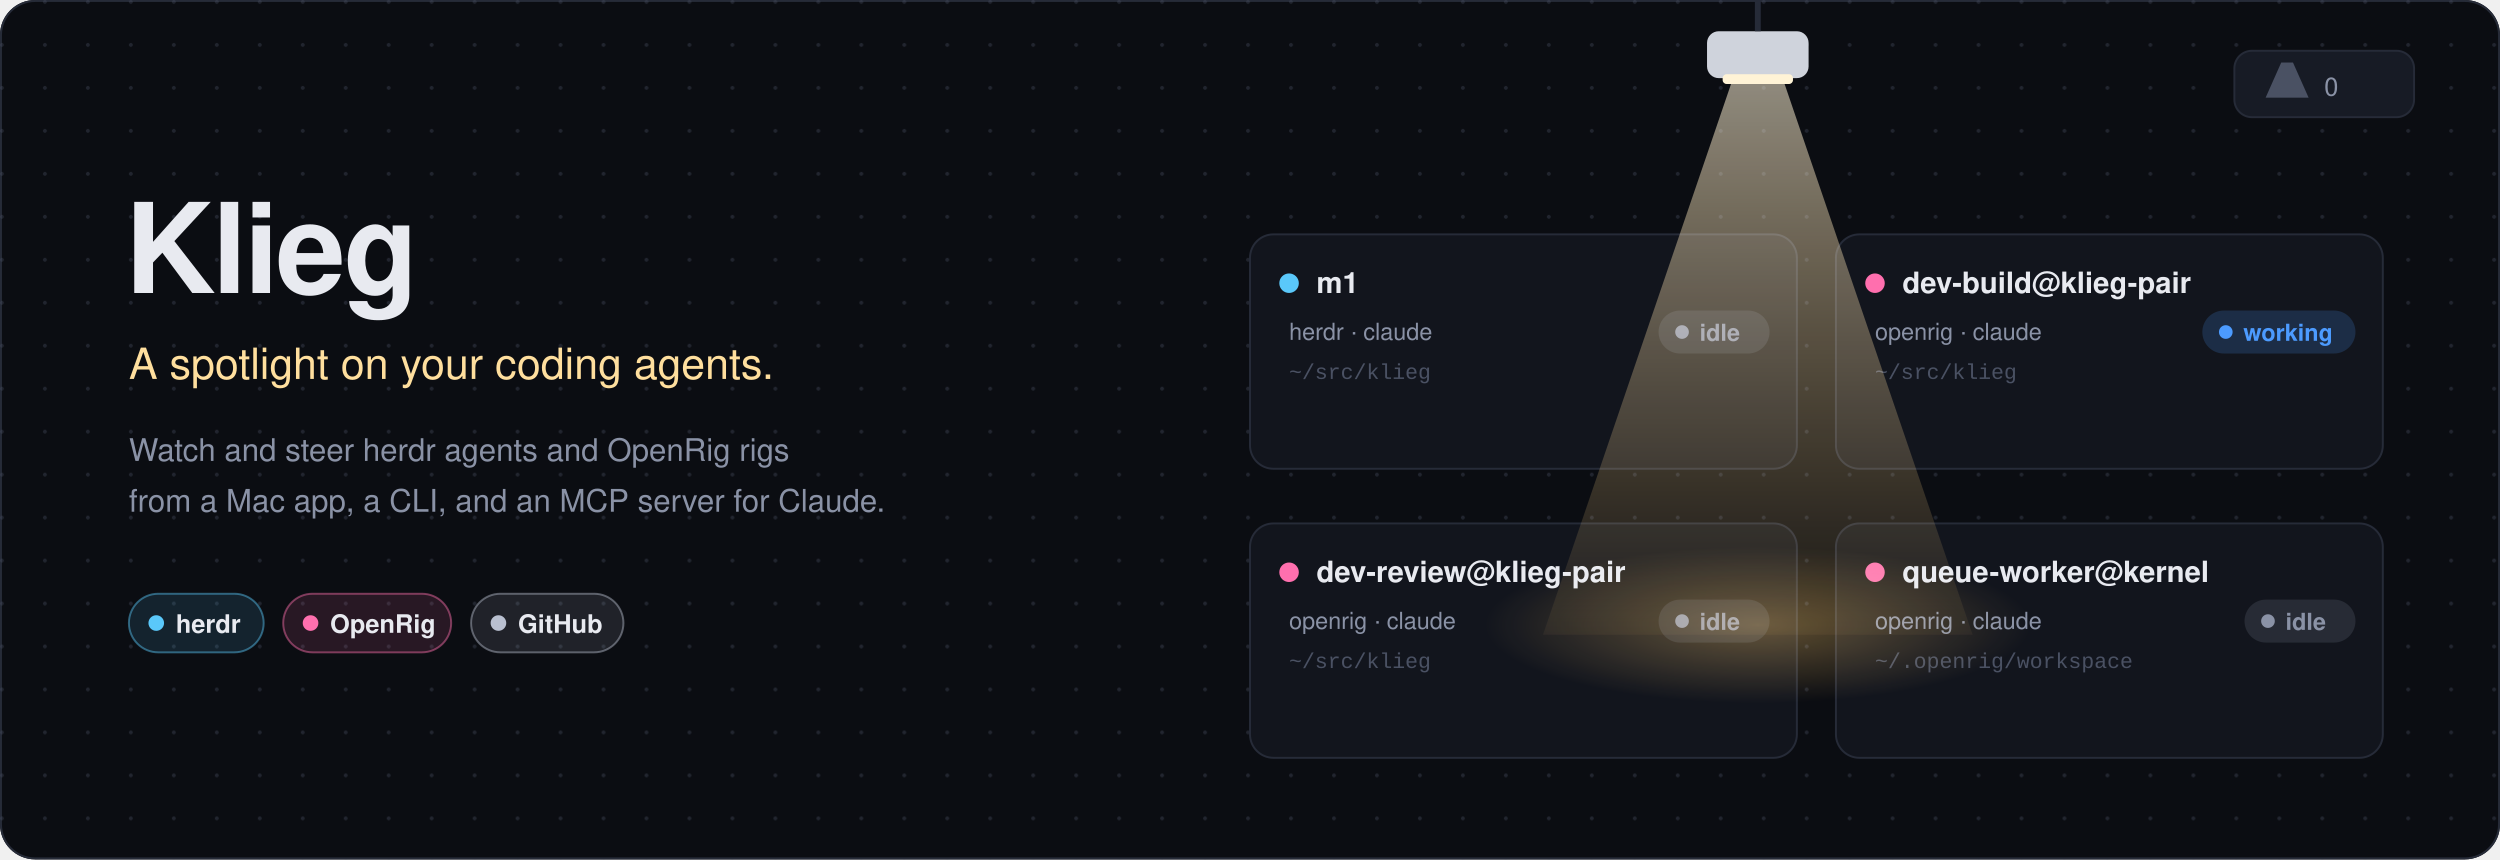
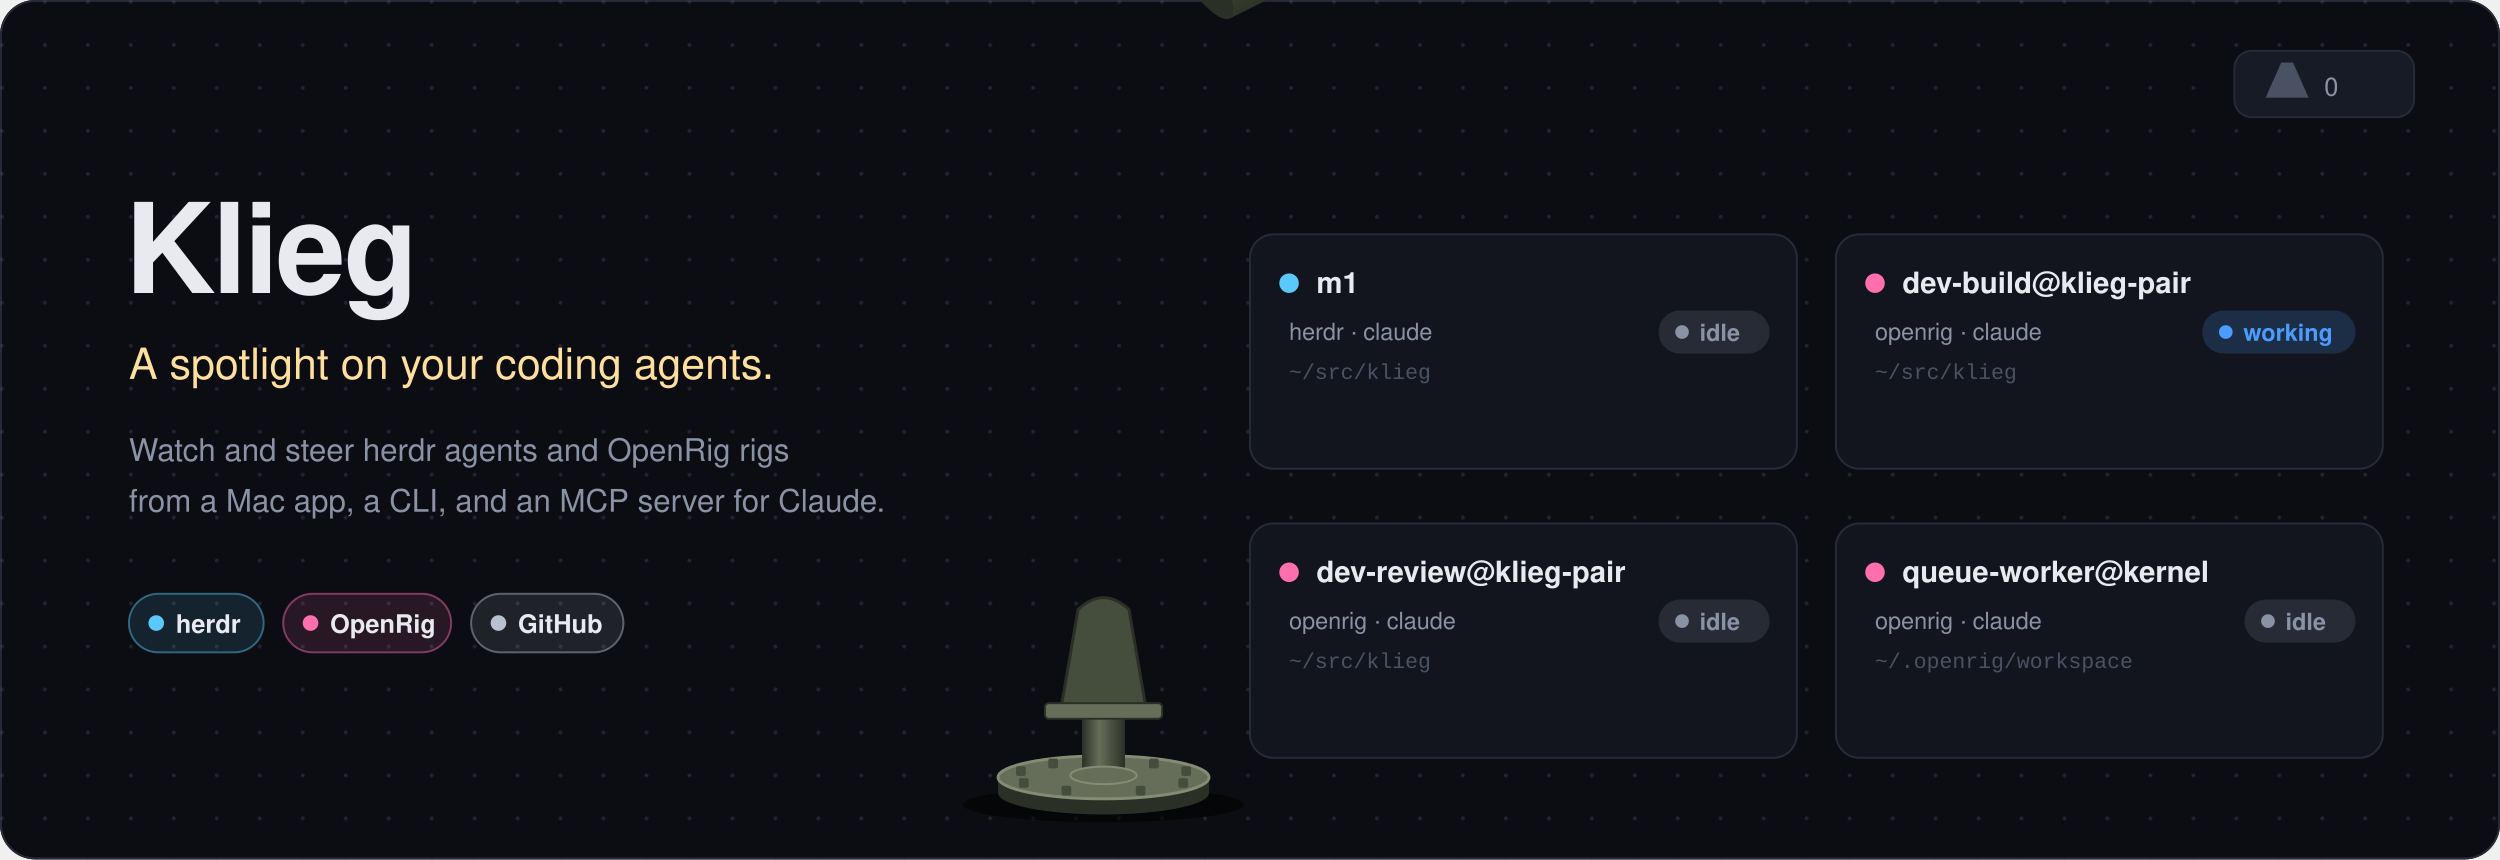
<svg xmlns="http://www.w3.org/2000/svg" width="1280" height="440" viewBox="0 0 1280 440" role="img" aria-labelledby="t d">
  <style>
.sans{font-family:ui-sans-serif, -apple-system, BlinkMacSystemFont, 'SF Pro Display', 'Segoe UI', Helvetica, Arial, sans-serif}
.mono{font-family:ui-monospace, 'SF Mono', SFMono-Regular, Menlo, Consolas, 'Liberation Mono', monospace}
@media (prefers-reduced-motion: reduce){*{animation-duration:0s!important;animation-delay:0s!important;animation-iteration-count:1!important}}
@keyframes h1{0%,38.333%{opacity:0}40.417%,70.000%{opacity:1}72.083%,100%{opacity:0}}.h1{opacity:0;animation:h1 12.0s linear infinite}
@keyframes h2{0%,38.333%{opacity:1}40.417%,100%{opacity:0}}.h2{animation:h2 12.0s linear infinite}
@keyframes h3{0%,10.000%{opacity:1}11.250%,100%{opacity:0}}.h3{animation:h3 12.0s linear infinite}
@keyframes h4{0%,10.000%{opacity:0}11.250%,80.000%{opacity:1}81.250%,100%{opacity:0}}.h4{opacity:0;animation:h4 12.0s linear infinite}
@keyframes h5{0%,80.000%{opacity:0}81.250%,96.667%{opacity:1}100.000%,100%{opacity:0}}.h5{opacity:0;animation:h5 12.0s linear infinite}
@keyframes h6{0%,56.667%{opacity:1}57.917%,100%{opacity:0}}.h6{animation:h6 12.0s linear infinite}
@keyframes h7{0%,56.667%{opacity:0}57.917%,73.333%{opacity:1}74.583%,100%{opacity:0}}.h7{opacity:0;animation:h7 12.0s linear infinite}
@keyframes h8{0%,73.333%{opacity:0}74.583%,96.667%{opacity:1}100.000%,100%{opacity:0}}.h8{opacity:0;animation:h8 12.0s linear infinite}
@keyframes h9{0%,20.000%{opacity:1}21.250%,100%{opacity:0}}.h9{animation:h9 12.0s linear infinite}
@keyframes h10{0%,20.000%{opacity:0}21.250%,36.667%{opacity:1}37.917%,100%{opacity:0}}.h10{opacity:0;animation:h10 12.0s linear infinite}
@keyframes h11{0%,36.667%{opacity:0}37.917%,61.667%{opacity:1}62.917%,100%{opacity:0}}.h11{opacity:0;animation:h11 12.0s linear infinite}
@keyframes h12{0%,61.667%{opacity:0}62.917%,86.667%{opacity:1}87.917%,100%{opacity:0}}.h12{opacity:0;animation:h12 12.0s linear infinite}
@keyframes h13{0%,86.667%{opacity:0}87.917%,96.667%{opacity:1}100.000%,100%{opacity:0}}.h13{opacity:0;animation:h13 12.0s linear infinite}
@keyframes h14{0%,36.667%{opacity:0}36.667%{opacity:1}41.667%{opacity:0.35}46.667%{opacity:1}51.667%{opacity:0.35}56.667%{opacity:1}61.667%{opacity:0.35}61.667%{opacity:1}64.167%,100%{opacity:0}}.h14{opacity:0;animation:h14 12.0s linear infinite}
@keyframes h15{0%,38.333%{opacity:0}40.417%,61.667%{opacity:1}63.750%,100%{opacity:0}}.h15{opacity:0;animation:h15 12.0s linear infinite}
@keyframes h16{0%,55.000%{opacity:0}57.083%,63.333%{opacity:1}65.417%,100%{opacity:0}}.h16{opacity:0;animation:h16 12.0s linear infinite}
- @keyframes h17{0.000%{transform:rotate(32deg)}10.000%{transform:rotate(32deg)}20.000%{transform:rotate(-8deg)}30.000%{transform:rotate(-8deg)}36.667%{transform:rotate(22deg)}63.333%{transform:rotate(22deg)}71.667%{transform:rotate(-26deg)}80.000%{transform:rotate(32deg)}100.000%{transform:rotate(32deg)}}.h17{transform-box:view-box;transform-origin:900px 30px;animation:h17 12.0s ease-in-out infinite}
+ @keyframes h17{0.000%{transform:rotate(-32.69deg)}10.000%{transform:rotate(-32.69deg)}20.000%{transform:rotate(-15.00deg)}30.000%{transform:rotate(-15.00deg)}36.667%{transform:rotate(2.66deg)}63.333%{transform:rotate(2.66deg)}71.667%{transform:rotate(1.11deg)}80.000%{transform:rotate(-32.69deg)}100.000%{transform:rotate(-32.69deg)}}.h17{transform-box:view-box;transform-origin:565px 318px;transform:rotate(-32.69deg);animation:h17 12.0s ease-in-out infinite}
+ @keyframes h18{0.000%{transform:rotate(-32.69deg) translateX(26px) scaleX(2.295)}10.000%{transform:rotate(-32.69deg) translateX(26px) scaleX(2.295)}20.000%{transform:rotate(-15.00deg) translateX(26px) scaleX(5.072)}30.000%{transform:rotate(-15.00deg) translateX(26px) scaleX(5.072)}36.667%{transform:rotate(2.66deg) translateX(26px) scaleX(1.892)}63.333%{transform:rotate(2.66deg) translateX(26px) scaleX(1.892)}71.667%{transform:rotate(1.11deg) translateX(26px) scaleX(4.891)}80.000%{transform:rotate(-32.69deg) translateX(26px) scaleX(2.295)}100.000%{transform:rotate(-32.69deg) translateX(26px) scaleX(2.295)}}.h18{transform-box:view-box;transform-origin:565px 318px;transform:rotate(-32.69deg) translateX(26px) scaleX(2.295);animation:h18 12.0s ease-in-out infinite}
+ @keyframes h19{0.000%{transform:rotate(-32.69deg) translateX(255.5px)}10.000%{transform:rotate(-32.69deg) translateX(255.5px)}20.000%{transform:rotate(-15.00deg) translateX(533.2px)}30.000%{transform:rotate(-15.00deg) translateX(533.2px)}36.667%{transform:rotate(2.66deg) translateX(215.2px)}63.333%{transform:rotate(2.66deg) translateX(215.2px)}71.667%{transform:rotate(1.11deg) translateX(515.1px)}80.000%{transform:rotate(-32.69deg) translateX(255.5px)}100.000%{transform:rotate(-32.69deg) translateX(255.5px)}}.h19{transform-box:view-box;transform-origin:565px 318px;transform:rotate(-32.69deg) translateX(255.5px);animation:h19 12.0s ease-in-out infinite}
</style>
  <rect width="1280" height="440" rx="18" fill="#0b0d12" />
  <rect x="0.5" y="0.5" width="1279" height="439" rx="17.5" fill="none" stroke="#262b38" />
  <defs>
    <pattern id="dots" width="22" height="22" patternUnits="userSpaceOnUse">
      <circle cx="1" cy="1" r="1" fill="#4a5163" opacity=".35" />
    </pattern>
  </defs>
  <rect width="1280" height="440" rx="18" fill="url(#dots)" />
  <text x="64" y="150" class="sans" font-size="64" font-weight="800" fill="#e8eaf0" letter-spacing="-1.5">Klieg</text>
  <text x="66" y="194" class="sans" font-size="22" fill="#ffdf9e">A spotlight on your coding agents.</text>
  <text x="66" y="236" class="sans" font-size="16" fill="#8a92a6">Watch and steer herdr agents and OpenRig rigs</text>
  <text x="66" y="262" class="sans" font-size="16" fill="#8a92a6">from a Mac app, a CLI, and an MCP server for Claude.</text>
  <rect x="66" y="304" width="69" height="30" rx="15" fill="#5ac8fa" fill-opacity=".12" stroke="#5ac8fa" stroke-opacity=".45" />
  <circle cx="80" cy="319" r="4" fill="#5ac8fa" />
  <text x="90" y="324" class="sans" font-size="13" font-weight="600" fill="#e8eaf0">herdr</text>
  <rect x="145.0" y="304" width="86" height="30" rx="15" fill="#ff6fae" fill-opacity=".12" stroke="#ff6fae" stroke-opacity=".45" />
  <circle cx="159.0" cy="319" r="4" fill="#ff6fae" />
  <text x="169.0" y="324" class="sans" font-size="13" font-weight="600" fill="#e8eaf0">OpenRig</text>
  <rect x="241.2" y="304" width="78" height="30" rx="15" fill="#b9c0d0" fill-opacity=".12" stroke="#b9c0d0" stroke-opacity=".45" />
  <circle cx="255.2" cy="319" r="4" fill="#b9c0d0" />
  <text x="265.2" y="324" class="sans" font-size="13" font-weight="600" fill="#e8eaf0">GitHub</text>
  <rect x="1144" y="26" width="92" height="34" rx="9" fill="#171b25" stroke="#262b38" />
  <path d="M1160 50 l8 -18 h6 l8 18 z" fill="#4a5163" />
  <g class="h1">
    <path d="M1160 50 l8 -18 h6 l8 18 z" fill="#ff9f43" />
    <text x="1190" y="49" class="sans" font-size="15" font-weight="800" fill="#ff9f43">1</text>
  </g>
  <text x="1190" y="49" class="sans h2" font-size="13" fill="#8a92a6">0</text>
  <rect x="640" y="120" width="280" height="120" rx="12" fill="#12151d" stroke="#262b38" />
  <circle cx="660" cy="145" r="5" fill="#5ac8fa" />
  <text x="674" y="150" class="sans" font-size="15" font-weight="700" fill="#e8eaf0">m1</text>
  <text x="660" y="174" class="sans" font-size="12" fill="#8a92a6">herdr · claude</text>
  <text x="660" y="194" class="mono" font-size="11" fill="#4a5163">~/src/klieg</text>
  <g class="h3">
    <rect x="849.2" y="159" width="56.8" height="22" rx="11" fill="#8a92a6" fill-opacity=".18" />
    <circle cx="861.2" cy="170" r="3.5" fill="#8a92a6" />
    <text x="870.2" y="174.5" class="sans" font-size="12" font-weight="700" fill="#8a92a6">idle</text>
  </g>
  <g class="h4">
    <rect x="827.6" y="159" width="78.4" height="22" rx="11" fill="#4c9bff" fill-opacity=".18" />
    <circle cx="839.6" cy="170" r="3.5" fill="#4c9bff" />
    <text x="848.6" y="174.5" class="sans" font-size="12" font-weight="700" fill="#4c9bff">working</text>
  </g>
  <g class="h5">
    <rect x="849.2" y="159" width="56.8" height="22" rx="11" fill="#5be37d" fill-opacity=".18" />
    <circle cx="861.2" cy="170" r="3.5" fill="#5be37d" />
    <text x="870.2" y="174.5" class="sans" font-size="12" font-weight="700" fill="#5be37d">done</text>
  </g>
  <rect x="940" y="120" width="280" height="120" rx="12" fill="#12151d" stroke="#262b38" />
  <circle cx="960" cy="145" r="5" fill="#ff6fae" />
  <text x="974" y="150" class="sans" font-size="15" font-weight="700" fill="#e8eaf0">dev-build@klieg-pair</text>
  <text x="960" y="174" class="sans" font-size="12" fill="#8a92a6">openrig · claude</text>
  <text x="960" y="194" class="mono" font-size="11" fill="#4a5163">~/src/klieg</text>
  <g class="h6">
    <rect x="1127.6" y="159" width="78.4" height="22" rx="11" fill="#4c9bff" fill-opacity=".18" />
    <circle cx="1139.6" cy="170" r="3.5" fill="#4c9bff" />
    <text x="1148.6" y="174.5" class="sans" font-size="12" font-weight="700" fill="#4c9bff">working</text>
  </g>
  <g class="h7">
    <rect x="1149.2" y="159" width="56.8" height="22" rx="11" fill="#8a92a6" fill-opacity=".18" />
    <circle cx="1161.2" cy="170" r="3.5" fill="#8a92a6" />
    <text x="1170.2" y="174.5" class="sans" font-size="12" font-weight="700" fill="#8a92a6">idle</text>
  </g>
  <g class="h8">
    <rect x="1127.6" y="159" width="78.4" height="22" rx="11" fill="#4c9bff" fill-opacity=".18" />
    <circle cx="1139.6" cy="170" r="3.5" fill="#4c9bff" />
    <text x="1148.6" y="174.5" class="sans" font-size="12" font-weight="700" fill="#4c9bff">working</text>
  </g>
  <rect x="640" y="268" width="280" height="120" rx="12" fill="#12151d" stroke="#262b38" />
  <circle cx="660" cy="293" r="5" fill="#ff6fae" />
  <text x="674" y="298" class="sans" font-size="15" font-weight="700" fill="#e8eaf0">dev-review@klieg-pair</text>
  <text x="660" y="322" class="sans" font-size="12" fill="#8a92a6">openrig · claude</text>
  <text x="660" y="342" class="mono" font-size="11" fill="#4a5163">~/src/klieg</text>
  <g class="h9">
    <rect x="849.2" y="307" width="56.8" height="22" rx="11" fill="#8a92a6" fill-opacity=".18" />
    <circle cx="861.2" cy="318" r="3.5" fill="#8a92a6" />
    <text x="870.2" y="322.5" class="sans" font-size="12" font-weight="700" fill="#8a92a6">idle</text>
  </g>
  <g class="h10">
    <rect x="827.6" y="307" width="78.4" height="22" rx="11" fill="#4c9bff" fill-opacity=".18" />
    <circle cx="839.6" cy="318" r="3.5" fill="#4c9bff" />
    <text x="848.6" y="322.5" class="sans" font-size="12" font-weight="700" fill="#4c9bff">working</text>
  </g>
  <g class="h11">
    <rect x="827.6" y="307" width="78.4" height="22" rx="11" fill="#ff9f43" fill-opacity=".18" />
    <circle cx="839.6" cy="318" r="3.5" fill="#ff9f43" />
    <text x="848.6" y="322.5" class="sans" font-size="12" font-weight="700" fill="#ff9f43">blocked</text>
  </g>
  <g class="h12">
    <rect x="827.6" y="307" width="78.4" height="22" rx="11" fill="#4c9bff" fill-opacity=".18" />
    <circle cx="839.6" cy="318" r="3.5" fill="#4c9bff" />
    <text x="848.6" y="322.5" class="sans" font-size="12" font-weight="700" fill="#4c9bff">working</text>
  </g>
  <g class="h13">
    <rect x="849.2" y="307" width="56.8" height="22" rx="11" fill="#5be37d" fill-opacity=".18" />
    <circle cx="861.2" cy="318" r="3.5" fill="#5be37d" />
    <text x="870.2" y="322.5" class="sans" font-size="12" font-weight="700" fill="#5be37d">done</text>
  </g>
  <rect x="940" y="268" width="280" height="120" rx="12" fill="#12151d" stroke="#262b38" />
  <circle cx="960" cy="293" r="5" fill="#ff6fae" />
  <text x="974" y="298" class="sans" font-size="15" font-weight="700" fill="#e8eaf0">queue-worker@kernel</text>
  <text x="960" y="322" class="sans" font-size="12" fill="#8a92a6">openrig · claude</text>
  <text x="960" y="342" class="mono" font-size="11" fill="#4a5163">~/.openrig/workspace</text>
  <g>
    <rect x="1149.2" y="307" width="56.8" height="22" rx="11" fill="#8a92a6" fill-opacity=".18" />
    <circle cx="1161.2" cy="318" r="3.5" fill="#8a92a6" />
    <text x="1170.2" y="322.5" class="sans" font-size="12" font-weight="700" fill="#8a92a6">idle</text>
  </g>
  <rect class="h14" x="637" y="265" width="286" height="126" rx="14" fill="none" stroke="#ff9f43" stroke-width="2.5" />
  <text class="sans h15" x="660" y="368" font-size="12.5" font-weight="600" fill="#ff9f43">It's asking to approve a command.</text>
  <g class="h16">
    <rect x="826" y="352" width="78" height="26" rx="7" fill="#3d8cff" />
    <text x="865" y="370" text-anchor="middle" class="sans" font-size="12.5" font-weight="700" fill="white">Answer</text>
  </g>
  <defs>
-     <linearGradient id="beam" x1="0" y1="0" x2="0" y2="1">
-       <stop offset="0" stop-color="#fff3d6" stop-opacity=".55" />
-       <stop offset="1" stop-color="#ffc861" stop-opacity=".05" />
+     <linearGradient id="slBeam" x1="0" y1="0" x2="1" y2="0">
+       <stop offset="0" stop-color="#fff3d6" stop-opacity=".6" />
+       <stop offset=".75" stop-color="#ffc861" stop-opacity=".16" />
+       <stop offset="1" stop-color="#ffc861" stop-opacity="0" />
    </linearGradient>
-     <radialGradient id="pool">
-       <stop offset="0" stop-color="#ffc861" stop-opacity=".35" />
+     <radialGradient id="slPool">
+       <stop offset="0" stop-color="#ffc861" stop-opacity=".4" />
      <stop offset="1" stop-color="#ffc861" stop-opacity="0" />
    </radialGradient>
+     <radialGradient id="slGlow">
+       <stop offset="0" stop-color="#ffc861" stop-opacity=".45" />
+       <stop offset="1" stop-color="#ffc861" stop-opacity="0" />
+     </radialGradient>
+     <radialGradient id="slLens" cx=".35" cy=".6" r=".75">
+       <stop offset="0" stop-color="#fffff7" />
+       <stop offset=".55" stop-color="#ffedbd" />
+       <stop offset="1" stop-color="#f2c77a" />
+     </radialGradient>
+     <linearGradient id="slDrum" x1="0" y1="0" x2="0" y2="1">
+       <stop offset="0" stop-color="#666e59" />
+       <stop offset=".45" stop-color="#454d3d" />
+       <stop offset="1" stop-color="#2b3026" />
+     </linearGradient>
+     <linearGradient id="slPost" x1="0" y1="0" x2="1" y2="0">
+       <stop offset="0" stop-color="#2b3026" />
+       <stop offset=".4" stop-color="#666e59" />
+       <stop offset="1" stop-color="#2b3026" />
+     </linearGradient>
+     <clipPath id="slLensClip">
+       <ellipse cx="591" cy="318" rx="12" ry="33" />
+     </clipPath>
  </defs>
-   <g class="h17" style="mix-blend-mode:screen">
-     <path d="M888 38 L790 325 L1010 325 L912 38 Z" fill="url(#beam)" />
-     <ellipse cx="900" cy="320" rx="140" ry="40" fill="url(#pool)" />
-   </g>
-   <g transform="translate(900 30) rotate(0)">
-     <rect x="-26" y="-14" width="52" height="24" rx="6" fill="#cfd3dc" />
-     <rect x="-18" y="8" width="36" height="5" rx="2" fill="#fff3d6" />
-   </g>
-   <line x1="900" y1="0" x2="900" y2="16" stroke="#262b38" stroke-width="3" />
+   <g style="mix-blend-mode:screen">
+     <path class="h18" d="M565 296 L665 272 L665 364 L565 340 Z" fill="url(#slBeam)" />
+     <circle class="h19" cx="565" cy="318" r="72" fill="url(#slPool)" />
+   </g>
+   <ellipse cx="565" cy="412" rx="72" ry="9" fill="#000" opacity=".55" />
+   <path d="M511 398 v8 a54 11 0 0 0 108 0 v-8 z" fill="#2b3026" />
+   <ellipse cx="565" cy="398" rx="54" ry="11" fill="#666e59" stroke="#858c75" stroke-width="1.5" />
+   <rect x="520.2" y="392.3" width="5" height="5" rx="1" fill="#454d3d" />
+   <rect x="536.7" y="388.4" width="5" height="5" rx="1" fill="#454d3d" />
+   <rect x="562.5" y="387.0" width="5" height="5" rx="1" fill="#454d3d" />
+   <rect x="588.3" y="388.4" width="5" height="5" rx="1" fill="#454d3d" />
+   <rect x="604.8" y="392.3" width="5" height="5" rx="1" fill="#454d3d" />
+   <rect x="603.3" y="398.4" width="5" height="5" rx="1" fill="#454d3d" />
+   <rect x="581.5" y="402.3" width="5" height="5" rx="1" fill="#454d3d" />
+   <rect x="543.5" y="402.3" width="5" height="5" rx="1" fill="#454d3d" />
+   <rect x="521.7" y="398.4" width="5" height="5" rx="1" fill="#454d3d" />
+   <rect x="554" y="362" width="22" height="36" fill="url(#slPost)" />
+   <ellipse cx="565" cy="397" rx="17" ry="4.5" fill="#666e59" stroke="#858c75" />
+   <path d="M543 364 L552 312 Q565 300 578 312 L587 364 Z" fill="#454d3d" stroke="#2b3026" stroke-width="1.5" />
+   <rect x="535" y="360" width="60" height="8" rx="2" fill="#666e59" stroke="#2b3026" />
+   <g class="h17">
+     <ellipse cx="599" cy="318" rx="34" ry="54" fill="url(#slGlow)" />
+     <path d="M525 288 L587 281 L587 355 L525 348 Z" fill="url(#slDrum)" />
+     <ellipse cx="525" cy="318" rx="9" ry="30" fill="#2b3026" />
+     <path d="M557 284 a8 34 0 0 1 0 68" fill="none" stroke="#858c75" stroke-opacity=".45" stroke-width="2" />
+     <ellipse cx="589" cy="318" rx="15" ry="39" fill="#666e59" stroke="#858c75" stroke-width="2" />
+     <ellipse cx="591" cy="318" rx="12" ry="33" fill="url(#slLens)" />
+     <g clip-path="url(#slLensClip)" stroke="#cca86b" stroke-opacity=".55" stroke-width="1.2">
+       <line x1="581" y1="284" x2="581" y2="352" />
+       <line x1="585" y1="284" x2="585" y2="352" />
+       <line x1="589" y1="284" x2="589" y2="352" />
+       <line x1="593" y1="284" x2="593" y2="352" />
+       <line x1="597" y1="284" x2="597" y2="352" />
+       <line x1="601" y1="284" x2="601" y2="352" />
+     </g>
+     <path d="M582.5 295 L599.5 341 M582.5 341 L599.5 295" stroke="#3a3f33" stroke-width="2.6" stroke-linecap="round" />
+     <ellipse cx="591" cy="318" rx="2.6" ry="4.5" fill="#3a3f33" />
+     <ellipse cx="591" cy="318" rx="12" ry="33" fill="none" stroke="#2b3026" stroke-width="1.5" />
+     <circle cx="565" cy="318" r="10" fill="#2b3026" />
+     <circle cx="565" cy="318" r="5.5" fill="#c7ccd1" />
+   </g>
</svg>
